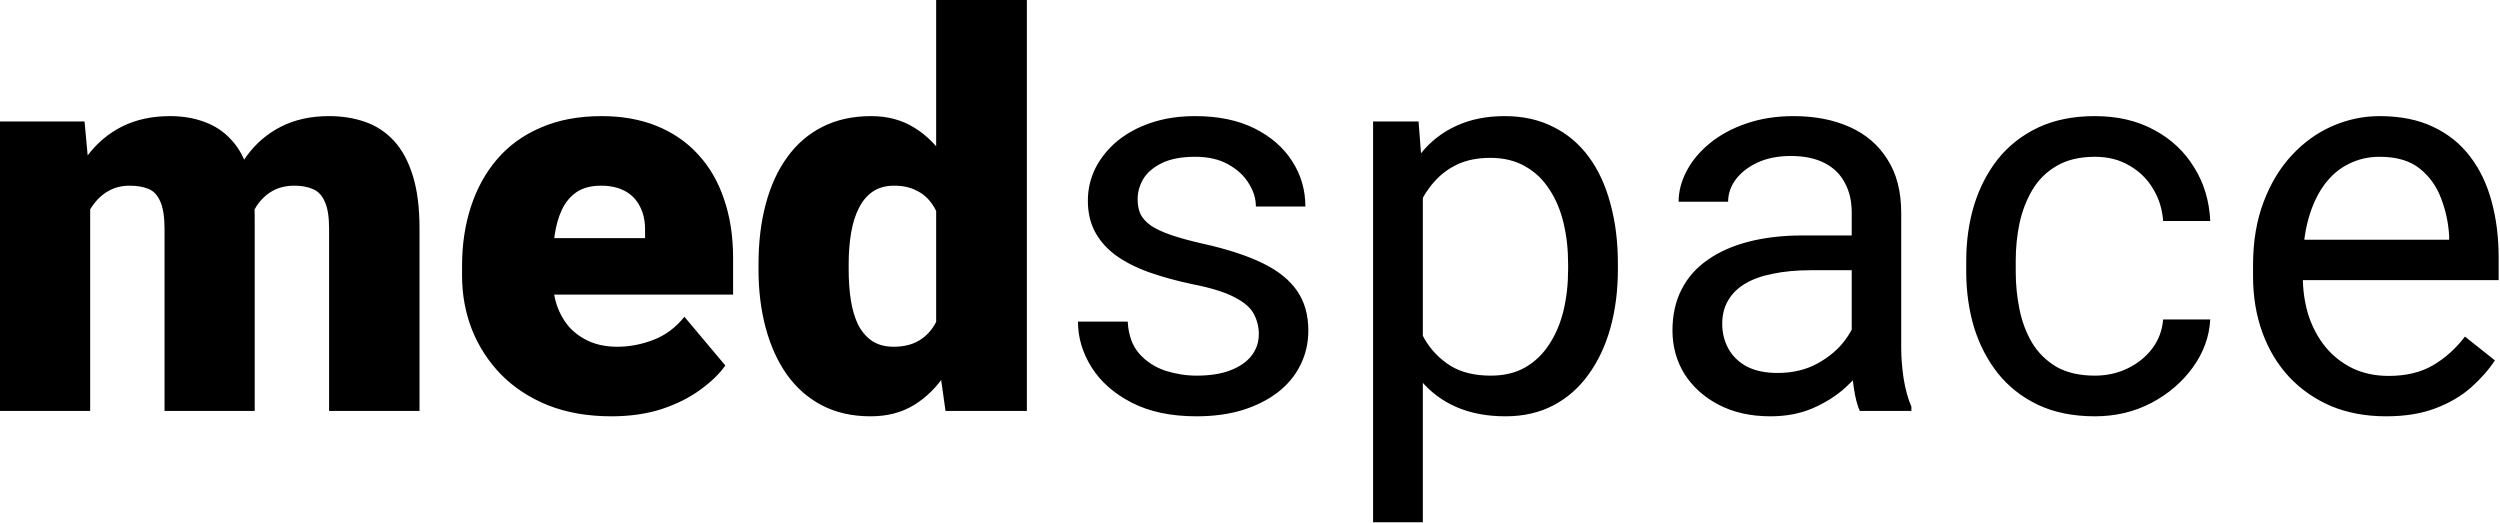
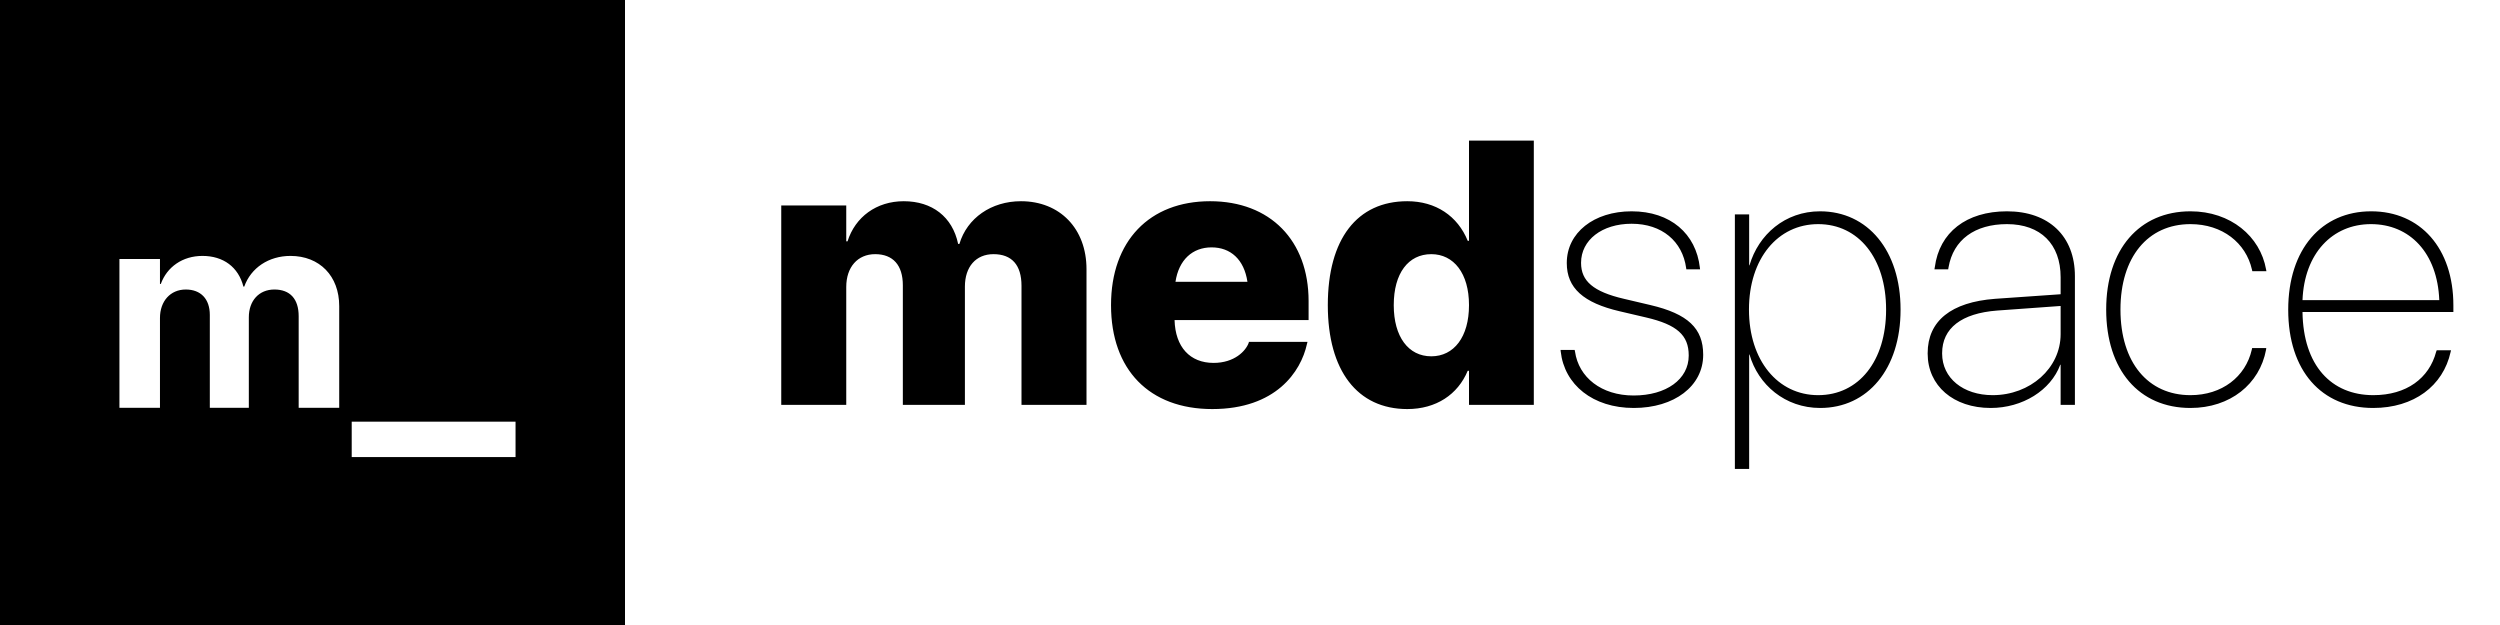
- <svg xmlns="http://www.w3.org/2000/svg" width="1095" height="229" viewBox="0 0 1095 229" fill="none">
-   <path d="M39.492 80.039V180H0V53.203H37.031L39.492 80.039ZM34.688 112.266L25.664 112.5C25.664 103.594 26.719 95.391 28.828 87.891C30.938 80.391 34.062 73.867 38.203 68.32C42.344 62.773 47.422 58.477 53.438 55.43C59.531 52.383 66.562 50.859 74.531 50.859C80.078 50.859 85.117 51.719 89.648 53.438C94.18 55.078 98.086 57.695 101.367 61.289C104.648 64.805 107.148 69.414 108.867 75.117C110.664 80.742 111.562 87.5 111.562 95.391V180H72.07V100.43C72.07 95.039 71.445 90.977 70.195 88.242C69.023 85.508 67.305 83.672 65.039 82.734C62.773 81.797 60 81.328 56.719 81.328C53.281 81.328 50.195 82.109 47.461 83.672C44.727 85.234 42.383 87.422 40.43 90.234C38.555 92.969 37.109 96.211 36.094 99.961C35.156 103.711 34.688 107.812 34.688 112.266ZM107.109 112.266L96.094 112.5C96.094 103.594 97.07 95.391 99.023 87.891C101.055 80.391 104.062 73.867 108.047 68.32C112.109 62.773 117.148 58.477 123.164 55.43C129.18 52.383 136.172 50.859 144.141 50.859C149.922 50.859 155.234 51.719 160.078 53.438C164.922 55.156 169.102 57.93 172.617 61.758C176.133 65.586 178.867 70.664 180.82 76.992C182.773 83.242 183.75 90.977 183.75 100.195V180H144.141V100.195C144.141 94.961 143.516 91.016 142.266 88.359C141.094 85.625 139.375 83.789 137.109 82.852C134.844 81.836 132.148 81.328 129.023 81.328C125.273 81.328 122.031 82.109 119.297 83.672C116.562 85.234 114.258 87.422 112.383 90.234C110.586 92.969 109.258 96.211 108.398 99.961C107.539 103.711 107.109 107.812 107.109 112.266ZM267.773 182.344C257.461 182.344 248.242 180.742 240.117 177.539C231.992 174.258 225.117 169.766 219.492 164.062C213.945 158.359 209.688 151.797 206.719 144.375C203.828 136.953 202.383 129.102 202.383 120.82V116.367C202.383 107.07 203.672 98.477 206.25 90.586C208.828 82.617 212.656 75.664 217.734 69.727C222.812 63.789 229.18 59.18 236.836 55.898C244.492 52.539 253.398 50.859 263.555 50.859C272.539 50.859 280.586 52.305 287.695 55.195C294.805 58.086 300.82 62.227 305.742 67.617C310.742 73.008 314.531 79.531 317.109 87.188C319.766 94.844 321.094 103.438 321.094 112.969V129.023H217.5V104.297H282.539V101.25C282.617 97.031 281.875 93.438 280.312 90.469C278.828 87.5 276.641 85.234 273.75 83.672C270.859 82.109 267.344 81.328 263.203 81.328C258.906 81.328 255.352 82.266 252.539 84.141C249.805 86.016 247.656 88.594 246.094 91.875C244.609 95.078 243.555 98.789 242.93 103.008C242.305 107.227 241.992 111.68 241.992 116.367V120.82C241.992 125.508 242.617 129.766 243.867 133.594C245.195 137.422 247.07 140.703 249.492 143.438C251.992 146.094 254.961 148.164 258.398 149.648C261.914 151.133 265.898 151.875 270.352 151.875C275.742 151.875 281.055 150.859 286.289 148.828C291.523 146.797 296.016 143.438 299.766 138.75L317.695 160.078C315.117 163.75 311.445 167.305 306.68 170.742C301.992 174.18 296.367 176.992 289.805 179.18C283.242 181.289 275.898 182.344 267.773 182.344ZM410.039 150.938V0H449.766V180H414.141L410.039 150.938ZM332.227 118.125V115.664C332.227 106.055 333.281 97.305 335.391 89.414C337.5 81.445 340.625 74.609 344.766 68.906C348.906 63.125 354.062 58.672 360.234 55.547C366.406 52.422 373.516 50.859 381.562 50.859C388.75 50.859 395.039 52.539 400.43 55.898C405.82 59.18 410.43 63.789 414.258 69.727C418.086 75.664 421.211 82.617 423.633 90.586C426.055 98.477 427.891 106.992 429.141 116.133V119.062C427.891 127.656 426.055 135.781 423.633 143.438C421.211 151.016 418.086 157.734 414.258 163.594C410.43 169.453 405.781 174.062 400.312 177.422C394.922 180.703 388.594 182.344 381.328 182.344C373.281 182.344 366.172 180.742 360 177.539C353.906 174.336 348.789 169.844 344.648 164.062C340.586 158.281 337.5 151.484 335.391 143.672C333.281 135.859 332.227 127.344 332.227 118.125ZM371.719 115.664V118.125C371.719 122.891 372.031 127.305 372.656 131.367C373.281 135.43 374.336 139.023 375.82 142.148C377.383 145.195 379.414 147.578 381.914 149.297C384.492 151.016 387.656 151.875 391.406 151.875C396.484 151.875 400.664 150.664 403.945 148.242C407.305 145.82 409.766 142.383 411.328 137.93C412.969 133.477 413.672 128.242 413.438 122.227V112.969C413.594 107.812 413.242 103.281 412.383 99.375C411.523 95.391 410.156 92.07 408.281 89.414C406.484 86.758 404.18 84.766 401.367 83.438C398.633 82.031 395.391 81.328 391.641 81.328C387.969 81.328 384.844 82.188 382.266 83.906C379.766 85.625 377.734 88.047 376.172 91.172C374.609 94.219 373.477 97.852 372.773 102.07C372.07 106.211 371.719 110.742 371.719 115.664ZM551.367 146.367C551.367 143.242 550.664 140.352 549.258 137.695C547.93 134.961 545.156 132.5 540.938 130.312C536.797 128.047 530.547 126.094 522.188 124.453C515.156 122.969 508.789 121.211 503.086 119.18C497.461 117.148 492.656 114.688 488.672 111.797C484.766 108.906 481.758 105.508 479.648 101.602C477.539 97.695 476.484 93.125 476.484 87.891C476.484 82.891 477.578 78.164 479.766 73.711C482.031 69.258 485.195 65.312 489.258 61.875C493.398 58.438 498.359 55.742 504.141 53.789C509.922 51.836 516.367 50.859 523.477 50.859C533.633 50.859 542.305 52.656 549.492 56.25C556.68 59.844 562.188 64.648 566.016 70.664C569.844 76.602 571.758 83.203 571.758 90.469H550.078C550.078 86.953 549.023 83.555 546.914 80.273C544.883 76.914 541.875 74.141 537.891 71.953C533.984 69.766 529.18 68.672 523.477 68.672C517.461 68.672 512.578 69.609 508.828 71.484C505.156 73.281 502.461 75.586 500.742 78.398C499.102 81.211 498.281 84.18 498.281 87.305C498.281 89.648 498.672 91.758 499.453 93.633C500.312 95.43 501.797 97.109 503.906 98.672C506.016 100.156 508.984 101.562 512.812 102.891C516.641 104.219 521.523 105.547 527.461 106.875C537.852 109.219 546.406 112.031 553.125 115.312C559.844 118.594 564.844 122.617 568.125 127.383C571.406 132.148 573.047 137.93 573.047 144.727C573.047 150.273 571.875 155.352 569.531 159.961C567.266 164.57 563.945 168.555 559.57 171.914C555.273 175.195 550.117 177.773 544.102 179.648C538.164 181.445 531.484 182.344 524.062 182.344C512.891 182.344 503.438 180.352 495.703 176.367C487.969 172.383 482.109 167.227 478.125 160.898C474.141 154.57 472.148 147.891 472.148 140.859H493.945C494.258 146.797 495.977 151.523 499.102 155.039C502.227 158.477 506.055 160.938 510.586 162.422C515.117 163.828 519.609 164.531 524.062 164.531C530 164.531 534.961 163.75 538.945 162.188C543.008 160.625 546.094 158.477 548.203 155.742C550.312 153.008 551.367 149.883 551.367 146.367ZM623.203 77.578V228.75H601.406V53.203H621.328L623.203 77.578ZM708.633 115.547V118.008C708.633 127.227 707.539 135.781 705.352 143.672C703.164 151.484 699.961 158.281 695.742 164.062C691.602 169.844 686.484 174.336 680.391 177.539C674.297 180.742 667.305 182.344 659.414 182.344C651.367 182.344 644.258 181.016 638.086 178.359C631.914 175.703 626.68 171.836 622.383 166.758C618.086 161.68 614.648 155.586 612.07 148.477C609.57 141.367 607.852 133.359 606.914 124.453V111.328C607.852 101.953 609.609 93.555 612.188 86.133C614.766 78.711 618.164 72.383 622.383 67.148C626.68 61.836 631.875 57.812 637.969 55.078C644.062 52.266 651.094 50.859 659.062 50.859C667.031 50.859 674.102 52.422 680.273 55.547C686.445 58.594 691.641 62.969 695.859 68.672C700.078 74.375 703.242 81.211 705.352 89.18C707.539 97.07 708.633 105.859 708.633 115.547ZM686.836 118.008V115.547C686.836 109.219 686.172 103.281 684.844 97.734C683.516 92.109 681.445 87.188 678.633 82.969C675.898 78.672 672.383 75.312 668.086 72.891C663.789 70.391 658.672 69.141 652.734 69.141C647.266 69.141 642.5 70.078 638.438 71.953C634.453 73.828 631.055 76.367 628.242 79.57C625.43 82.695 623.125 86.289 621.328 90.352C619.609 94.336 618.32 98.477 617.461 102.773V133.125C619.023 138.594 621.211 143.75 624.023 148.594C626.836 153.359 630.586 157.227 635.273 160.195C639.961 163.086 645.859 164.531 652.969 164.531C658.828 164.531 663.867 163.32 668.086 160.898C672.383 158.398 675.898 155 678.633 150.703C681.445 146.406 683.516 141.484 684.844 135.938C686.172 130.312 686.836 124.336 686.836 118.008ZM811.055 158.32V93.047C811.055 88.047 810.039 83.711 808.008 80.039C806.055 76.289 803.086 73.398 799.102 71.367C795.117 69.336 790.195 68.32 784.336 68.32C778.867 68.32 774.062 69.258 769.922 71.133C765.859 73.008 762.656 75.469 760.312 78.516C758.047 81.562 756.914 84.844 756.914 88.359H735.234C735.234 83.828 736.406 79.336 738.75 74.883C741.094 70.43 744.453 66.406 748.828 62.812C753.281 59.141 758.594 56.25 764.766 54.141C771.016 51.953 777.969 50.859 785.625 50.859C794.844 50.859 802.969 52.422 810 55.547C817.109 58.672 822.656 63.398 826.641 69.727C830.703 75.977 832.734 83.828 832.734 93.281V152.344C832.734 156.562 833.086 161.055 833.789 165.82C834.57 170.586 835.703 174.688 837.188 178.125V180H814.57C813.477 177.5 812.617 174.18 811.992 170.039C811.367 165.82 811.055 161.914 811.055 158.32ZM814.805 103.125L815.039 118.359H793.125C786.953 118.359 781.445 118.867 776.602 119.883C771.758 120.82 767.695 122.266 764.414 124.219C761.133 126.172 758.633 128.633 756.914 131.602C755.195 134.492 754.336 137.891 754.336 141.797C754.336 145.781 755.234 149.414 757.031 152.695C758.828 155.977 761.523 158.594 765.117 160.547C768.789 162.422 773.281 163.359 778.594 163.359C785.234 163.359 791.094 161.953 796.172 159.141C801.25 156.328 805.273 152.891 808.242 148.828C811.289 144.766 812.93 140.82 813.164 136.992L822.422 147.422C821.875 150.703 820.391 154.336 817.969 158.32C815.547 162.305 812.305 166.133 808.242 169.805C804.258 173.398 799.492 176.406 793.945 178.828C788.477 181.172 782.305 182.344 775.43 182.344C766.836 182.344 759.297 180.664 752.812 177.305C746.406 173.945 741.406 169.453 737.812 163.828C734.297 158.125 732.539 151.758 732.539 144.727C732.539 137.93 733.867 131.953 736.523 126.797C739.18 121.562 743.008 117.227 748.008 113.789C753.008 110.273 759.023 107.617 766.055 105.82C773.086 104.023 780.938 103.125 789.609 103.125H814.805ZM917.578 164.531C922.734 164.531 927.5 163.477 931.875 161.367C936.25 159.258 939.844 156.367 942.656 152.695C945.469 148.945 947.07 144.688 947.461 139.922H968.086C967.695 147.422 965.156 154.414 960.469 160.898C955.859 167.305 949.805 172.5 942.305 176.484C934.805 180.391 926.562 182.344 917.578 182.344C908.047 182.344 899.727 180.664 892.617 177.305C885.586 173.945 879.727 169.336 875.039 163.477C870.43 157.617 866.953 150.898 864.609 143.32C862.344 135.664 861.211 127.578 861.211 119.062V114.141C861.211 105.625 862.344 97.578 864.609 90C866.953 82.344 870.43 75.586 875.039 69.727C879.727 63.867 885.586 59.258 892.617 55.898C899.727 52.539 908.047 50.859 917.578 50.859C927.5 50.859 936.172 52.891 943.594 56.953C951.016 60.938 956.836 66.406 961.055 73.359C965.352 80.234 967.695 88.047 968.086 96.797H947.461C947.07 91.562 945.586 86.836 943.008 82.617C940.508 78.398 937.07 75.039 932.695 72.539C928.398 69.961 923.359 68.672 917.578 68.672C910.938 68.672 905.352 70 900.82 72.656C896.367 75.234 892.812 78.75 890.156 83.203C887.578 87.578 885.703 92.461 884.531 97.852C883.438 103.164 882.891 108.594 882.891 114.141V119.062C882.891 124.609 883.438 130.078 884.531 135.469C885.625 140.859 887.461 145.742 890.039 150.117C892.695 154.492 896.25 158.008 900.703 160.664C905.234 163.242 910.859 164.531 917.578 164.531ZM1045.08 182.344C1036.25 182.344 1028.24 180.859 1021.05 177.891C1013.95 174.844 1007.81 170.586 1002.66 165.117C997.578 159.648 993.672 153.164 990.938 145.664C988.203 138.164 986.836 129.961 986.836 121.055V116.133C986.836 105.82 988.359 96.641 991.406 88.594C994.453 80.469 998.594 73.594 1003.83 67.969C1009.06 62.344 1015 58.086 1021.64 55.195C1028.28 52.305 1035.16 50.859 1042.27 50.859C1051.33 50.859 1059.14 52.422 1065.7 55.547C1072.34 58.672 1077.77 63.047 1081.99 68.672C1086.21 74.219 1089.34 80.781 1091.37 88.359C1093.4 95.859 1094.41 104.062 1094.41 112.969V122.695H999.727V105H1072.73V103.359C1072.42 97.734 1071.25 92.266 1069.22 86.953C1067.27 81.641 1064.14 77.266 1059.84 73.828C1055.55 70.391 1049.69 68.672 1042.27 68.672C1037.34 68.672 1032.81 69.727 1028.67 71.836C1024.53 73.867 1020.98 76.914 1018.01 80.977C1015.04 85.039 1012.73 90 1011.09 95.859C1009.45 101.719 1008.63 108.477 1008.63 116.133V121.055C1008.63 127.07 1009.45 132.734 1011.09 138.047C1012.81 143.281 1015.27 147.891 1018.48 151.875C1021.76 155.859 1025.7 158.984 1030.31 161.25C1035 163.516 1040.31 164.648 1046.25 164.648C1053.91 164.648 1060.39 163.086 1065.7 159.961C1071.02 156.836 1075.66 152.656 1079.65 147.422L1092.77 157.852C1090.04 161.992 1086.56 165.938 1082.34 169.688C1078.12 173.438 1072.93 176.484 1066.76 178.828C1060.66 181.172 1053.44 182.344 1045.08 182.344Z" fill="black" />
+ <svg xmlns="http://www.w3.org/2000/svg" width="160" height="40" viewBox="0 0 160 40" fill="none">
+   <g transform="scale(0.2)">
+     <path d="M200 0V200H0V0H200ZM112.547 134.941V146.271H164.975V134.941H112.547ZM92.954 81.893C85.979 81.893 80.292 85.714 78.159 91.712H77.893C76.293 85.447 71.45 81.893 64.785 81.893C58.388 81.893 53.412 85.447 51.457 90.867H51.19V82.87H38.217V130.499H51.19V101.753C51.19 96.377 54.522 92.644 59.454 92.644C64.252 92.645 67.141 95.666 67.141 100.775V130.499H79.625V101.53C79.625 96.243 82.868 92.645 87.8 92.644C92.82 92.644 95.575 95.666 95.575 101.175V130.499H108.549V97.932C108.549 88.335 102.284 81.893 92.954 81.893Z" fill="black" />
+   </g>
+   <g transform="translate(50, 9) scale(2)">
+     <path d="M0 8.455V2.074H2.08V3.223H2.121C2.367 2.443 3.047 1.939 3.92 1.939C4.828 1.939 5.479 2.438 5.66 3.305H5.701C5.947 2.479 6.721 1.939 7.67 1.939C8.918 1.939 9.768 2.818 9.768 4.113V8.455H7.688V4.646C7.688 3.979 7.377 3.633 6.791 3.633C6.229 3.633 5.877 4.037 5.877 4.67V8.455H3.891V4.629C3.891 3.984 3.574 3.633 3.006 3.633C2.443 3.633 2.08 4.049 2.08 4.682V8.455H0ZM13.793 8.59C11.777 8.59 10.553 7.33 10.553 5.268V5.262C10.553 3.211 11.783 1.939 13.723 1.939C15.65 1.939 16.875 3.199 16.875 5.133V5.742H12.586C12.609 6.604 13.078 7.113 13.834 7.113C14.502 7.113 14.865 6.732 14.959 6.469L14.965 6.439H16.84L16.822 6.51C16.629 7.395 15.826 8.59 13.793 8.59ZM13.77 3.416C13.16 3.416 12.721 3.814 12.615 4.518H14.918C14.812 3.803 14.379 3.416 13.77 3.416ZM20.033 8.59C18.439 8.59 17.49 7.365 17.49 5.268V5.262C17.49 3.146 18.428 1.939 20.033 1.939C20.947 1.939 21.645 2.414 21.967 3.205H22.008V0H24.082V8.455H22.008V7.365H21.967C21.65 8.127 20.953 8.59 20.033 8.59ZM20.801 6.902C21.527 6.902 22.008 6.281 22.008 5.268V5.262C22.008 4.248 21.521 3.633 20.801 3.633C20.068 3.633 19.6 4.242 19.6 5.262V5.268C19.6 6.275 20.068 6.902 20.801 6.902ZM27.281 8.555C25.969 8.555 25.061 7.811 24.943 6.75L24.938 6.697H25.389L25.4 6.75C25.518 7.576 26.244 8.156 27.275 8.156C28.324 8.156 29.039 7.635 29.039 6.879V6.873C29.039 6.223 28.658 5.889 27.68 5.66L26.83 5.461C25.67 5.191 25.137 4.717 25.137 3.92V3.914C25.137 2.947 26.004 2.262 27.211 2.262C28.459 2.262 29.273 2.982 29.396 4.066L29.402 4.119H28.963L28.957 4.078C28.84 3.223 28.184 2.66 27.211 2.66C26.262 2.66 25.594 3.182 25.594 3.908V3.914C25.594 4.494 25.986 4.834 26.965 5.062L27.814 5.262C29.01 5.543 29.502 6.006 29.502 6.85V6.855C29.502 7.857 28.576 8.555 27.281 8.555ZM30.516 10.506V2.361H30.973V3.99H30.984C31.271 3.006 32.121 2.262 33.24 2.262C34.77 2.262 35.818 3.521 35.818 5.402V5.414C35.818 7.301 34.77 8.555 33.246 8.555C32.121 8.555 31.26 7.811 30.984 6.844H30.973V10.506H30.516ZM33.182 8.145C34.482 8.145 35.355 7.049 35.355 5.414V5.402C35.355 3.768 34.477 2.672 33.182 2.672C31.887 2.672 30.967 3.779 30.967 5.402V5.408C30.967 7.031 31.887 8.145 33.182 8.145ZM38.701 8.555C37.512 8.555 36.685 7.846 36.685 6.814V6.803C36.685 5.766 37.441 5.168 38.842 5.062L40.94 4.916V4.371C40.94 3.311 40.301 2.672 39.223 2.672C38.197 2.672 37.506 3.17 37.353 4.055L37.342 4.119H36.902L36.914 4.049C37.06 2.936 37.922 2.262 39.223 2.262C40.565 2.262 41.397 3.059 41.397 4.336V8.455H40.94V7.172H40.928C40.623 7.992 39.721 8.555 38.701 8.555ZM37.148 6.814C37.148 7.6 37.822 8.145 38.766 8.145C39.967 8.145 40.94 7.283 40.94 6.193V5.291L38.906 5.438C37.77 5.525 37.148 6 37.148 6.803V6.814ZM45.094 8.555C43.447 8.555 42.398 7.336 42.398 5.408V5.402C42.398 3.48 43.459 2.262 45.094 2.262C46.383 2.262 47.326 3.064 47.514 4.119L47.525 4.178H47.074L47.062 4.125C46.869 3.275 46.119 2.672 45.094 2.672C43.728 2.672 42.855 3.732 42.855 5.402V5.408C42.855 7.102 43.74 8.145 45.094 8.145C46.102 8.145 46.857 7.559 47.057 6.691L47.068 6.639H47.52L47.514 6.691C47.309 7.793 46.365 8.555 45.094 8.555ZM50.941 8.555C49.289 8.555 48.223 7.365 48.223 5.414V5.408C48.223 3.469 49.295 2.262 50.877 2.262C52.453 2.262 53.508 3.445 53.508 5.273V5.484H48.68C48.703 7.195 49.6 8.145 50.947 8.145C52.008 8.145 52.734 7.605 52.957 6.756L52.975 6.709H53.432L53.42 6.762C53.18 7.852 52.242 8.555 50.941 8.555ZM50.871 2.672C49.635 2.672 48.738 3.609 48.68 5.104H53.057C52.998 3.592 52.113 2.672 50.871 2.672Z" fill="black" />
+   </g>
</svg>
